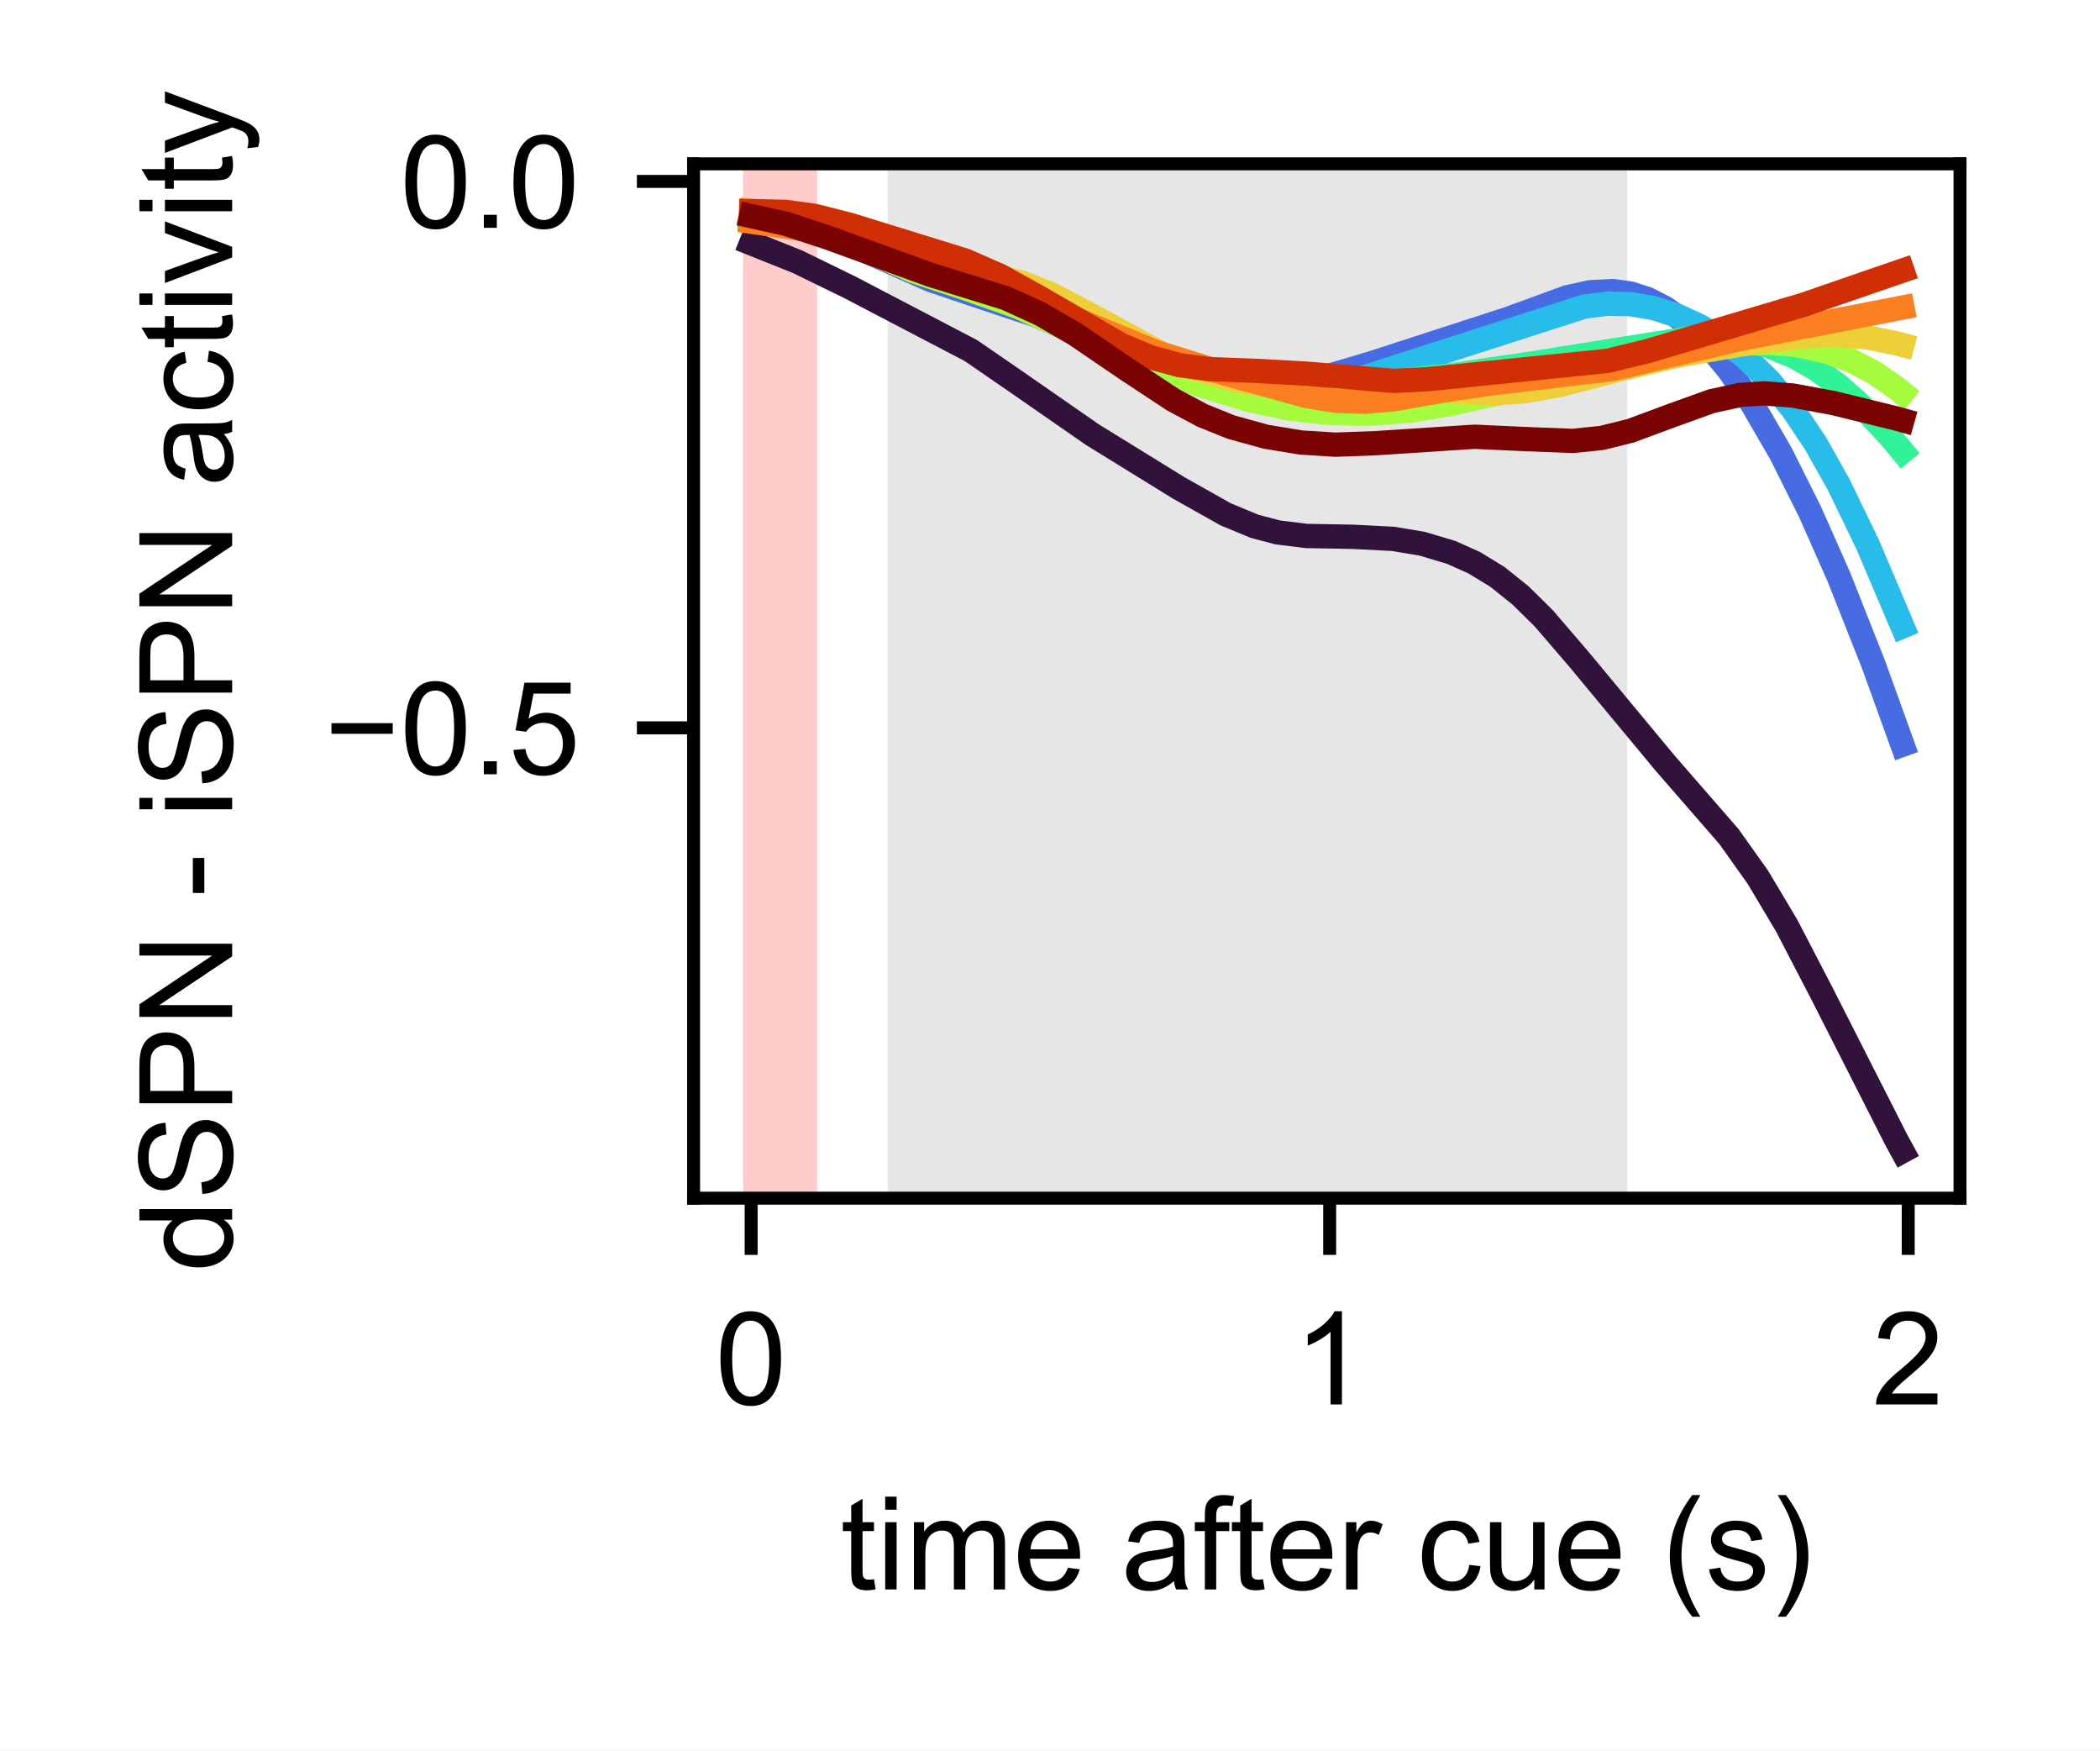
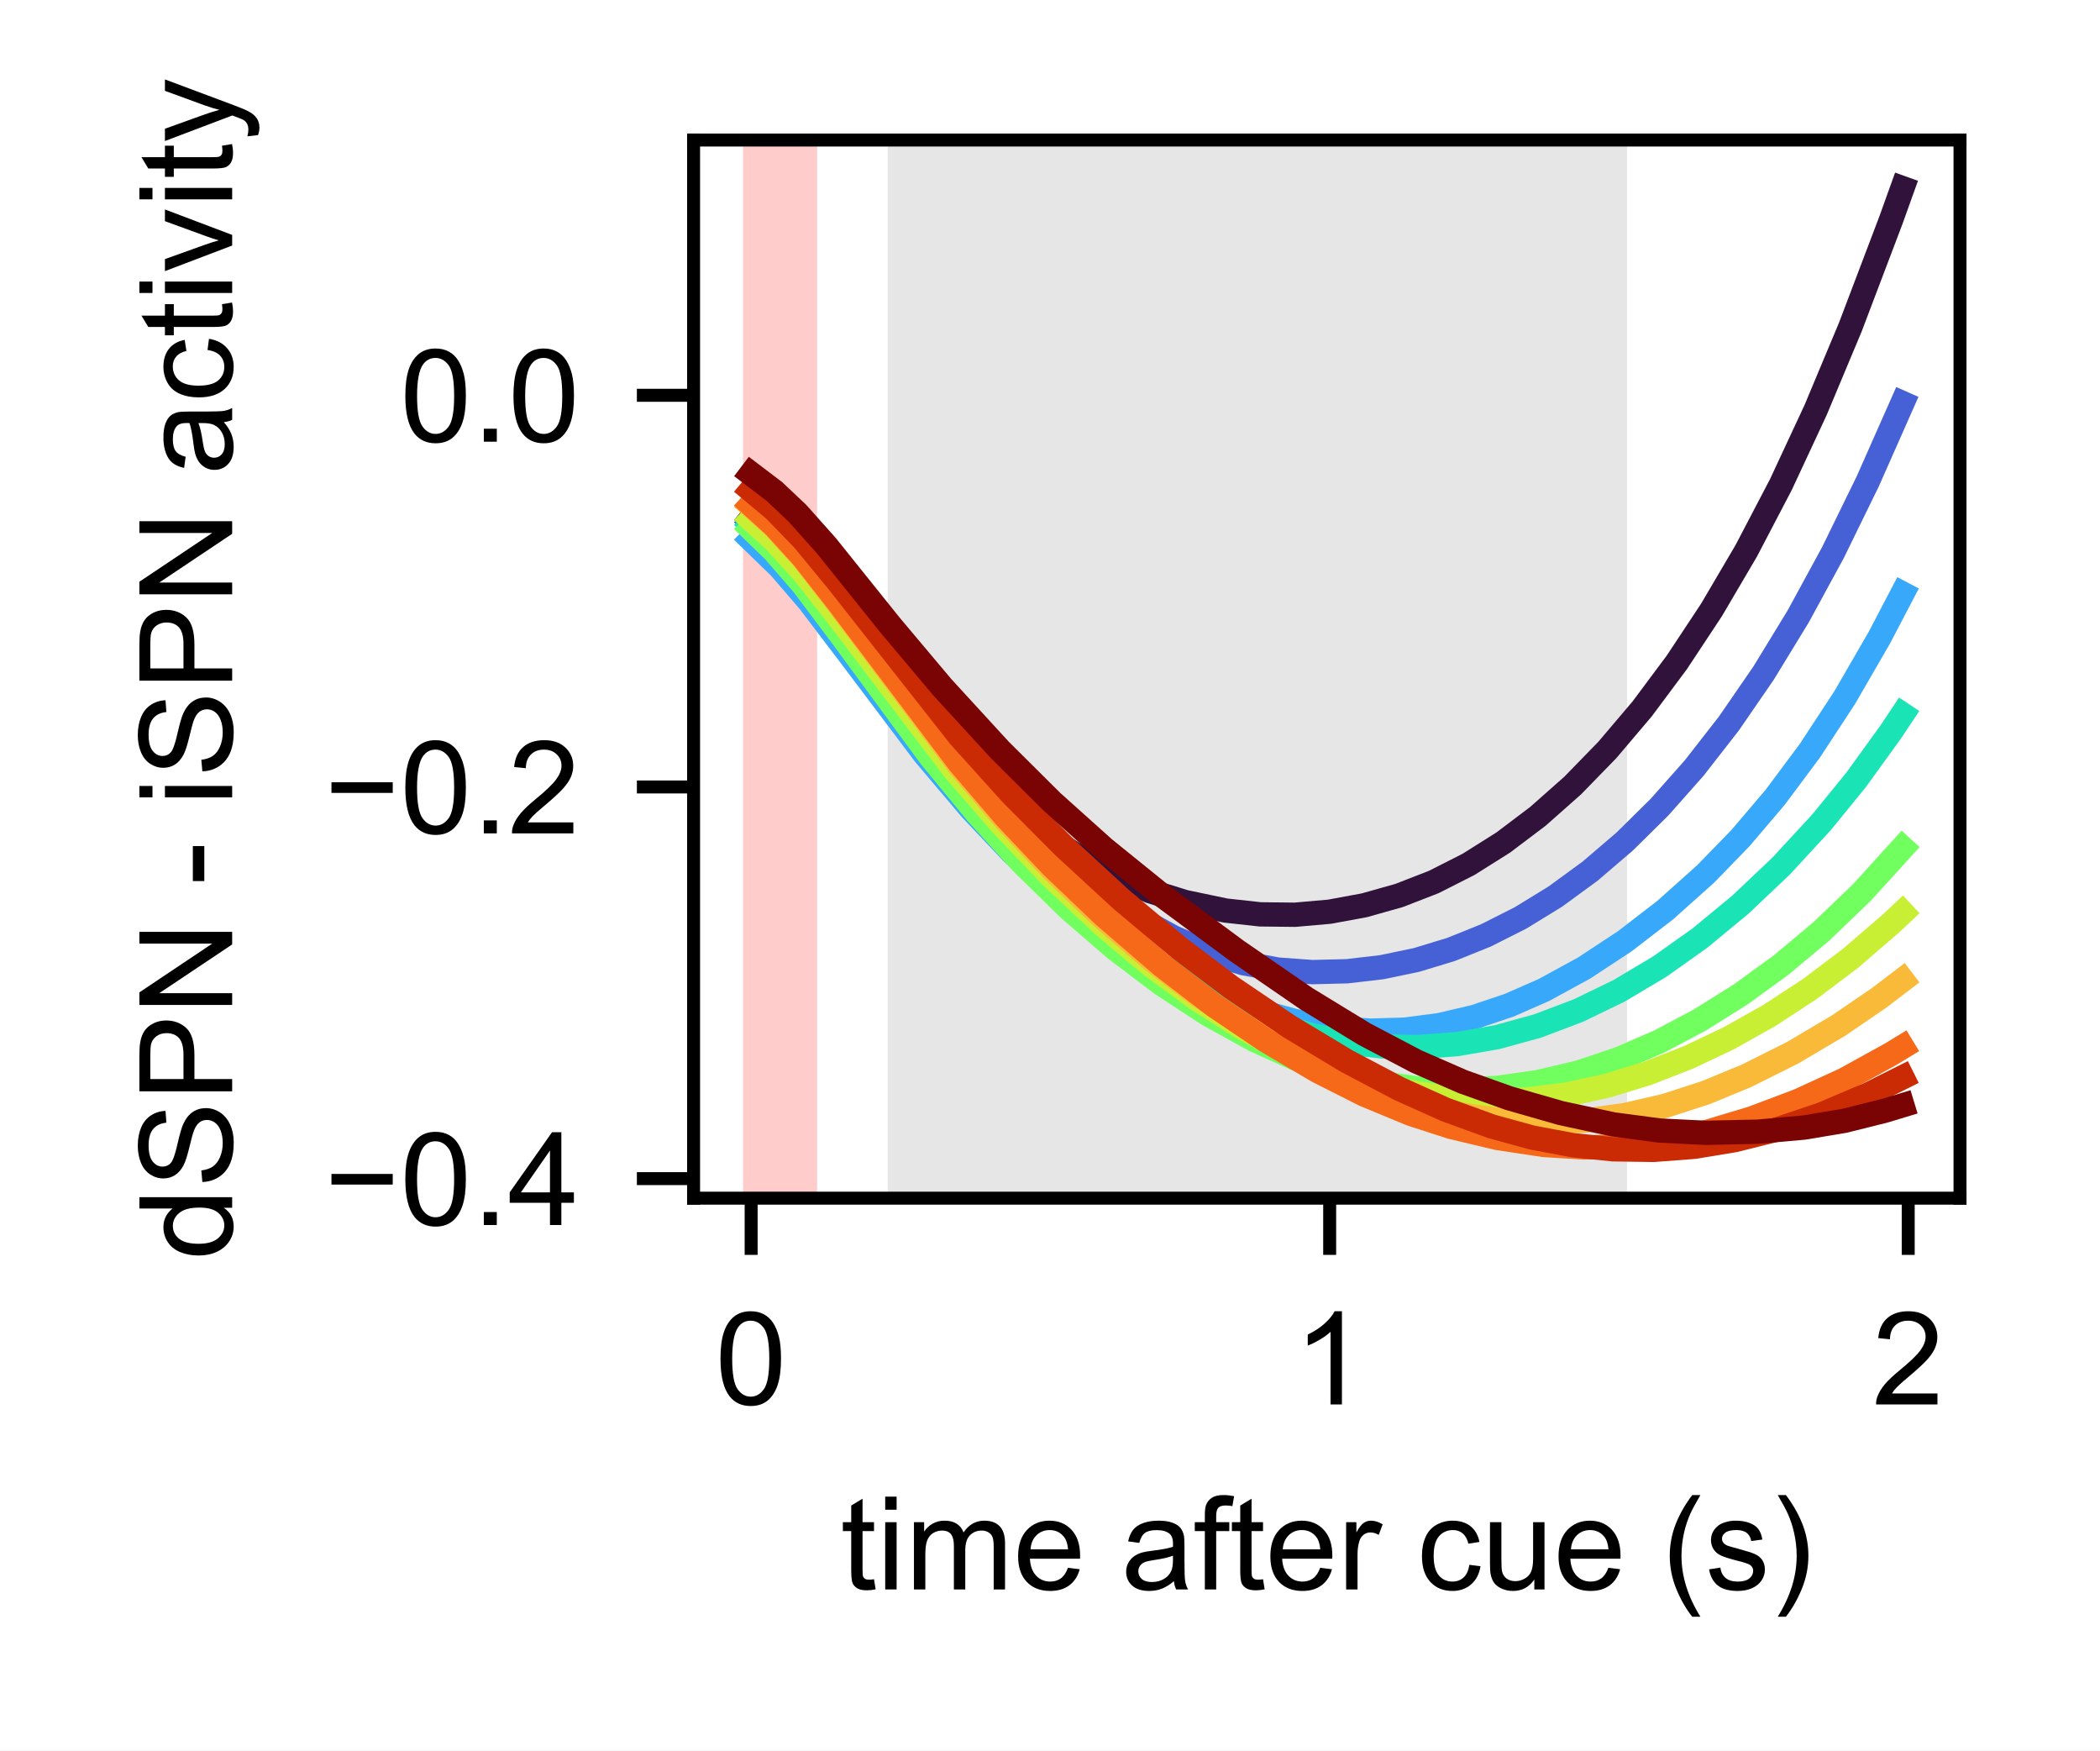
<svg xmlns="http://www.w3.org/2000/svg" xmlns:xlink="http://www.w3.org/1999/xlink" width="129.6pt" height="108pt" viewBox="0 0 129.6 108" version="1.1">
  <defs>
    <style type="text/css">*{stroke-linejoin: round; stroke-linecap: butt}</style>
  </defs>
  <g id="figure_1">
    <g id="patch_1">
      <path d="M 0 108  L 129.6 108  L 129.6 0  L 0 0  z " style="fill: #ffffff" />
    </g>
    <g id="axes_1">
      <g id="patch_2">
-         <path d="M 42.804 73.926  L 120.96 73.926  L 120.96 10.109  L 42.804 10.109  z " style="fill: #ffffff" />
+         <path d="M 42.804 73.926  L 120.96 73.926  L 120.96 8.64  L 42.804 8.64  z " style="fill: #ffffff" />
      </g>
      <g id="patch_3">
-         <path d="M 46.356 73.926  L 49.927 73.926  L 49.927 10.109  L 46.356 10.109  z " clip-path="url(#pf63a417b0a)" style="fill: #ff0000; opacity: 0.2; stroke: #ff0000; stroke-linejoin: miter" />
+         <path d="M 46.356 73.926  L 49.927 73.926  L 49.927 8.64  L 46.356 8.64  z " clip-path="url(#pde0b9259f9)" style="fill: #ff0000; opacity: 0.2; stroke: #ff0000; stroke-linejoin: miter" />
      </g>
      <g id="patch_4">
-         <path d="M 55.282 73.926  L 99.912 73.926  L 99.912 10.109  L 55.282 10.109  z " clip-path="url(#pf63a417b0a)" style="fill: #808080; opacity: 0.2; stroke: #808080; stroke-linejoin: miter" />
+         <path d="M 55.282 73.926  L 99.912 73.926  L 99.912 8.64  L 55.282 8.64  z " clip-path="url(#pde0b9259f9)" style="fill: #808080; opacity: 0.2; stroke: #808080; stroke-linejoin: miter" />
      </g>
      <g id="matplotlib.axis_1">
        <g id="xtick_1">
          <g id="line2d_1">
            <defs>
-               <path id="mbc9d93ae0b" d="M 0 0  L 0 3.5  " style="stroke: #000000; stroke-width: 0.8" />
-             </defs>
-             <g>
-               <use xlink:href="#mbc9d93ae0b" x="46.356" y="73.926" style="stroke: #000000; stroke-width: 0.8" />
+               <path id="mf4bd11391b" d="M 0 0  L 0 3.5  " style="stroke: #000000; stroke-width: 0.8" />
+             </defs>
+             <g>
+               <use xlink:href="#mf4bd11391b" x="46.356" y="73.926" style="stroke: #000000; stroke-width: 0.8" />
            </g>
          </g>
          <g id="text_1">
            <g transform="translate(44.13193 86.6525) scale(0.08 -0.08)">
              <defs>
                <path id="ArialMT-30" d="M 266 2259  Q 266 3072 433 3567  Q 600 4063 929 4331  Q 1259 4600 1759 4600  Q 2128 4600 2406 4451  Q 2684 4303 2865 4023  Q 3047 3744 3150 3342  Q 3253 2941 3253 2259  Q 3253 1453 3087 958  Q 2922 463 2592 192  Q 2263 -78 1759 -78  Q 1097 -78 719 397  Q 266 969 266 2259  z M 844 2259  Q 844 1131 1108 757  Q 1372 384 1759 384  Q 2147 384 2411 759  Q 2675 1134 2675 2259  Q 2675 3391 2411 3762  Q 2147 4134 1753 4134  Q 1366 4134 1134 3806  Q 844 3388 844 2259  z " transform="scale(0.015625)" />
              </defs>
              <use xlink:href="#ArialMT-30" />
            </g>
          </g>
        </g>
        <g id="xtick_2">
          <g id="line2d_2">
            <g>
-               <use xlink:href="#mbc9d93ae0b" x="82.06" y="73.926" style="stroke: #000000; stroke-width: 0.8" />
+               <use xlink:href="#mf4bd11391b" x="82.06" y="73.926" style="stroke: #000000; stroke-width: 0.8" />
            </g>
          </g>
          <g id="text_2">
            <g transform="translate(79.83602 86.6525) scale(0.08 -0.08)">
              <defs>
                <path id="ArialMT-31" d="M 2384 0  L 1822 0  L 1822 3584  Q 1619 3391 1289 3197  Q 959 3003 697 2906  L 697 3450  Q 1169 3672 1522 3987  Q 1875 4303 2022 4600  L 2384 4600  L 2384 0  z " transform="scale(0.015625)" />
              </defs>
              <use xlink:href="#ArialMT-31" />
            </g>
          </g>
        </g>
        <g id="xtick_3">
          <g id="line2d_3">
            <g>
-               <use xlink:href="#mbc9d93ae0b" x="117.764" y="73.926" style="stroke: #000000; stroke-width: 0.8" />
+               <use xlink:href="#mf4bd11391b" x="117.764" y="73.926" style="stroke: #000000; stroke-width: 0.8" />
            </g>
          </g>
          <g id="text_3">
            <g transform="translate(115.5401 86.6525) scale(0.08 -0.08)">
              <defs>
                <path id="ArialMT-32" d="M 3222 541  L 3222 0  L 194 0  Q 188 203 259 391  Q 375 700 629 1000  Q 884 1300 1366 1694  Q 2113 2306 2375 2664  Q 2638 3022 2638 3341  Q 2638 3675 2398 3904  Q 2159 4134 1775 4134  Q 1369 4134 1125 3890  Q 881 3647 878 3216  L 300 3275  Q 359 3922 746 4261  Q 1134 4600 1788 4600  Q 2447 4600 2831 4234  Q 3216 3869 3216 3328  Q 3216 3053 3103 2787  Q 2991 2522 2730 2228  Q 2469 1934 1863 1422  Q 1356 997 1212 845  Q 1069 694 975 541  L 3222 541  z " transform="scale(0.015625)" />
              </defs>
              <use xlink:href="#ArialMT-32" />
            </g>
          </g>
        </g>
        <g id="text_4">
          <g transform="translate(51.87625 98.06625) scale(0.08 -0.08)">
            <defs>
              <path id="ArialMT-74" d="M 1650 503  L 1731 6  Q 1494 -44 1306 -44  Q 1000 -44 831 53  Q 663 150 594 308  Q 525 466 525 972  L 525 2881  L 113 2881  L 113 3319  L 525 3319  L 525 4141  L 1084 4478  L 1084 3319  L 1650 3319  L 1650 2881  L 1084 2881  L 1084 941  Q 1084 700 1114 631  Q 1144 563 1211 522  Q 1278 481 1403 481  Q 1497 481 1650 503  z " transform="scale(0.015625)" />
              <path id="ArialMT-69" d="M 425 3934  L 425 4581  L 988 4581  L 988 3934  L 425 3934  z M 425 0  L 425 3319  L 988 3319  L 988 0  L 425 0  z " transform="scale(0.015625)" />
              <path id="ArialMT-6d" d="M 422 0  L 422 3319  L 925 3319  L 925 2853  Q 1081 3097 1340 3245  Q 1600 3394 1931 3394  Q 2300 3394 2536 3241  Q 2772 3088 2869 2813  Q 3263 3394 3894 3394  Q 4388 3394 4653 3120  Q 4919 2847 4919 2278  L 4919 0  L 4359 0  L 4359 2091  Q 4359 2428 4304 2576  Q 4250 2725 4106 2815  Q 3963 2906 3769 2906  Q 3419 2906 3187 2673  Q 2956 2441 2956 1928  L 2956 0  L 2394 0  L 2394 2156  Q 2394 2531 2256 2718  Q 2119 2906 1806 2906  Q 1569 2906 1367 2781  Q 1166 2656 1075 2415  Q 984 2175 984 1722  L 984 0  L 422 0  z " transform="scale(0.015625)" />
              <path id="ArialMT-65" d="M 2694 1069  L 3275 997  Q 3138 488 2766 206  Q 2394 -75 1816 -75  Q 1088 -75 661 373  Q 234 822 234 1631  Q 234 2469 665 2931  Q 1097 3394 1784 3394  Q 2450 3394 2872 2941  Q 3294 2488 3294 1666  Q 3294 1616 3291 1516  L 816 1516  Q 847 969 1125 678  Q 1403 388 1819 388  Q 2128 388 2347 550  Q 2566 713 2694 1069  z M 847 1978  L 2700 1978  Q 2663 2397 2488 2606  Q 2219 2931 1791 2931  Q 1403 2931 1139 2672  Q 875 2413 847 1978  z " transform="scale(0.015625)" />
              <path id="ArialMT-20" transform="scale(0.015625)" />
              <path id="ArialMT-61" d="M 2588 409  Q 2275 144 1986 34  Q 1697 -75 1366 -75  Q 819 -75 525 192  Q 231 459 231 875  Q 231 1119 342 1320  Q 453 1522 633 1644  Q 813 1766 1038 1828  Q 1203 1872 1538 1913  Q 2219 1994 2541 2106  Q 2544 2222 2544 2253  Q 2544 2597 2384 2738  Q 2169 2928 1744 2928  Q 1347 2928 1158 2789  Q 969 2650 878 2297  L 328 2372  Q 403 2725 575 2942  Q 747 3159 1072 3276  Q 1397 3394 1825 3394  Q 2250 3394 2515 3294  Q 2781 3194 2906 3042  Q 3031 2891 3081 2659  Q 3109 2516 3109 2141  L 3109 1391  Q 3109 606 3145 398  Q 3181 191 3288 0  L 2700 0  Q 2613 175 2588 409  z M 2541 1666  Q 2234 1541 1622 1453  Q 1275 1403 1131 1340  Q 988 1278 909 1158  Q 831 1038 831 891  Q 831 666 1001 516  Q 1172 366 1500 366  Q 1825 366 2078 508  Q 2331 650 2450 897  Q 2541 1088 2541 1459  L 2541 1666  z " transform="scale(0.015625)" />
              <path id="ArialMT-66" d="M 556 0  L 556 2881  L 59 2881  L 59 3319  L 556 3319  L 556 3672  Q 556 4006 616 4169  Q 697 4388 901 4523  Q 1106 4659 1475 4659  Q 1713 4659 2000 4603  L 1916 4113  Q 1741 4144 1584 4144  Q 1328 4144 1222 4034  Q 1116 3925 1116 3625  L 1116 3319  L 1763 3319  L 1763 2881  L 1116 2881  L 1116 0  L 556 0  z " transform="scale(0.015625)" />
              <path id="ArialMT-72" d="M 416 0  L 416 3319  L 922 3319  L 922 2816  Q 1116 3169 1280 3281  Q 1444 3394 1641 3394  Q 1925 3394 2219 3213  L 2025 2691  Q 1819 2813 1613 2813  Q 1428 2813 1281 2702  Q 1134 2591 1072 2394  Q 978 2094 978 1738  L 978 0  L 416 0  z " transform="scale(0.015625)" />
              <path id="ArialMT-63" d="M 2588 1216  L 3141 1144  Q 3050 572 2676 248  Q 2303 -75 1759 -75  Q 1078 -75 664 370  Q 250 816 250 1647  Q 250 2184 428 2587  Q 606 2991 970 3192  Q 1334 3394 1763 3394  Q 2303 3394 2647 3120  Q 2991 2847 3088 2344  L 2541 2259  Q 2463 2594 2264 2762  Q 2066 2931 1784 2931  Q 1359 2931 1093 2626  Q 828 2322 828 1663  Q 828 994 1084 691  Q 1341 388 1753 388  Q 2084 388 2306 591  Q 2528 794 2588 1216  z " transform="scale(0.015625)" />
              <path id="ArialMT-75" d="M 2597 0  L 2597 488  Q 2209 -75 1544 -75  Q 1250 -75 995 37  Q 741 150 617 320  Q 494 491 444 738  Q 409 903 409 1263  L 409 3319  L 972 3319  L 972 1478  Q 972 1038 1006 884  Q 1059 663 1231 536  Q 1403 409 1656 409  Q 1909 409 2131 539  Q 2353 669 2445 892  Q 2538 1116 2538 1541  L 2538 3319  L 3100 3319  L 3100 0  L 2597 0  z " transform="scale(0.015625)" />
              <path id="ArialMT-28" d="M 1497 -1347  Q 1031 -759 709 28  Q 388 816 388 1659  Q 388 2403 628 3084  Q 909 3875 1497 4659  L 1900 4659  Q 1522 4009 1400 3731  Q 1209 3300 1100 2831  Q 966 2247 966 1656  Q 966 153 1900 -1347  L 1497 -1347  z " transform="scale(0.015625)" />
              <path id="ArialMT-73" d="M 197 991  L 753 1078  Q 800 744 1014 566  Q 1228 388 1613 388  Q 2000 388 2187 545  Q 2375 703 2375 916  Q 2375 1106 2209 1216  Q 2094 1291 1634 1406  Q 1016 1563 777 1677  Q 538 1791 414 1992  Q 291 2194 291 2438  Q 291 2659 392 2848  Q 494 3038 669 3163  Q 800 3259 1026 3326  Q 1253 3394 1513 3394  Q 1903 3394 2198 3281  Q 2494 3169 2634 2976  Q 2775 2784 2828 2463  L 2278 2388  Q 2241 2644 2061 2787  Q 1881 2931 1553 2931  Q 1166 2931 1000 2803  Q 834 2675 834 2503  Q 834 2394 903 2306  Q 972 2216 1119 2156  Q 1203 2125 1616 2013  Q 2213 1853 2448 1751  Q 2684 1650 2818 1456  Q 2953 1263 2953 975  Q 2953 694 2789 445  Q 2625 197 2315 61  Q 2006 -75 1616 -75  Q 969 -75 630 194  Q 291 463 197 991  z " transform="scale(0.015625)" />
              <path id="ArialMT-29" d="M 791 -1347  L 388 -1347  Q 1322 153 1322 1656  Q 1322 2244 1188 2822  Q 1081 3291 891 3722  Q 769 4003 388 4659  L 791 4659  Q 1378 3875 1659 3084  Q 1900 2403 1900 1659  Q 1900 816 1576 28  Q 1253 -759 791 -1347  z " transform="scale(0.015625)" />
            </defs>
            <use xlink:href="#ArialMT-74" />
            <use xlink:href="#ArialMT-69" transform="translate(27.7832 0)" />
            <use xlink:href="#ArialMT-6d" transform="translate(50 0)" />
            <use xlink:href="#ArialMT-65" transform="translate(133.3008 0)" />
            <use xlink:href="#ArialMT-20" transform="translate(188.916 0)" />
            <use xlink:href="#ArialMT-61" transform="translate(216.6992 0)" />
            <use xlink:href="#ArialMT-66" transform="translate(272.3145 0)" />
            <use xlink:href="#ArialMT-74" transform="translate(300.0977 0)" />
            <use xlink:href="#ArialMT-65" transform="translate(327.8809 0)" />
            <use xlink:href="#ArialMT-72" transform="translate(383.4961 0)" />
            <use xlink:href="#ArialMT-20" transform="translate(416.7969 0)" />
            <use xlink:href="#ArialMT-63" transform="translate(444.5801 0)" />
            <use xlink:href="#ArialMT-75" transform="translate(494.5801 0)" />
            <use xlink:href="#ArialMT-65" transform="translate(550.1953 0)" />
            <use xlink:href="#ArialMT-20" transform="translate(605.8105 0)" />
            <use xlink:href="#ArialMT-28" transform="translate(633.5938 0)" />
            <use xlink:href="#ArialMT-73" transform="translate(666.8945 0)" />
            <use xlink:href="#ArialMT-29" transform="translate(716.8945 0)" />
          </g>
        </g>
      </g>
      <g id="matplotlib.axis_2">
        <g id="ytick_1">
          <g id="line2d_4">
            <defs>
-               <path id="m8809767bbf" d="M 0 0  L -3.5 0  " style="stroke: #000000; stroke-width: 0.8" />
-             </defs>
-             <g>
-               <use xlink:href="#m8809767bbf" x="42.804" y="44.908" style="stroke: #000000; stroke-width: 0.8" />
+               <path id="mda41f2dc12" d="M 0 0  L -3.5 0  " style="stroke: #000000; stroke-width: 0.8" />
+             </defs>
+             <g>
+               <use xlink:href="#mda41f2dc12" x="42.804" y="72.72" style="stroke: #000000; stroke-width: 0.8" />
            </g>
          </g>
          <g id="text_5">
-             <g transform="translate(20.01125 47.77092) scale(0.08 -0.08)">
+             <g transform="translate(20.01125 75.58298) scale(0.08 -0.08)">
              <defs>
                <path id="ArialMT-2212" d="M 3381 1997  L 356 1997  L 356 2522  L 3381 2522  L 3381 1997  z " transform="scale(0.015625)" />
                <path id="ArialMT-2e" d="M 581 0  L 581 641  L 1222 641  L 1222 0  L 581 0  z " transform="scale(0.015625)" />
-                 <path id="ArialMT-35" d="M 266 1200  L 856 1250  Q 922 819 1161 601  Q 1400 384 1738 384  Q 2144 384 2425 690  Q 2706 997 2706 1503  Q 2706 1984 2436 2262  Q 2166 2541 1728 2541  Q 1456 2541 1237 2417  Q 1019 2294 894 2097  L 366 2166  L 809 4519  L 3088 4519  L 3088 3981  L 1259 3981  L 1013 2750  Q 1425 3038 1878 3038  Q 2478 3038 2890 2622  Q 3303 2206 3303 1553  Q 3303 931 2941 478  Q 2500 -78 1738 -78  Q 1113 -78 717 272  Q 322 622 266 1200  z " transform="scale(0.015625)" />
+                 <path id="ArialMT-34" d="M 2069 0  L 2069 1097  L 81 1097  L 81 1613  L 2172 4581  L 2631 4581  L 2631 1613  L 3250 1613  L 3250 1097  L 2631 1097  L 2631 0  L 2069 0  z M 2069 1613  L 2069 3678  L 634 1613  L 2069 1613  z " transform="scale(0.015625)" />
              </defs>
              <use xlink:href="#ArialMT-2212" />
              <use xlink:href="#ArialMT-30" transform="translate(58.39844 0)" />
              <use xlink:href="#ArialMT-2e" transform="translate(114.0137 0)" />
-               <use xlink:href="#ArialMT-35" transform="translate(141.7969 0)" />
+               <use xlink:href="#ArialMT-34" transform="translate(141.7969 0)" />
            </g>
          </g>
        </g>
        <g id="ytick_2">
          <g id="line2d_5">
            <g>
-               <use xlink:href="#m8809767bbf" x="42.804" y="11.192" style="stroke: #000000; stroke-width: 0.8" />
+               <use xlink:href="#mda41f2dc12" x="42.804" y="48.555" style="stroke: #000000; stroke-width: 0.8" />
            </g>
          </g>
          <g id="text_6">
-             <g transform="translate(24.68375 14.05484) scale(0.08 -0.08)">
+             <g transform="translate(20.01125 51.41772) scale(0.08 -0.08)">
+               <use xlink:href="#ArialMT-2212" />
+               <use xlink:href="#ArialMT-30" transform="translate(58.39844 0)" />
+               <use xlink:href="#ArialMT-2e" transform="translate(114.0137 0)" />
+               <use xlink:href="#ArialMT-32" transform="translate(141.7969 0)" />
+             </g>
+           </g>
+         </g>
+         <g id="ytick_3">
+           <g id="line2d_6">
+             <g>
+               <use xlink:href="#mda41f2dc12" x="42.804" y="24.389" style="stroke: #000000; stroke-width: 0.8" />
+             </g>
+           </g>
+           <g id="text_7">
+             <g transform="translate(24.68375 27.25247) scale(0.08 -0.08)">
              <use xlink:href="#ArialMT-30" />
              <use xlink:href="#ArialMT-2e" transform="translate(55.61523 0)" />
              <use xlink:href="#ArialMT-30" transform="translate(83.39844 0)" />
            </g>
          </g>
        </g>
-         <g id="text_7">
-           <g transform="translate(14.3275 78.47055) rotate(-90) scale(0.08 -0.08)">
+         <g id="text_8">
+           <g transform="translate(14.3275 77.73625) rotate(-90) scale(0.08 -0.08)">
            <defs>
              <path id="ArialMT-64" d="M 2575 0  L 2575 419  Q 2259 -75 1647 -75  Q 1250 -75 917 144  Q 584 363 401 755  Q 219 1147 219 1656  Q 219 2153 384 2558  Q 550 2963 881 3178  Q 1213 3394 1622 3394  Q 1922 3394 2156 3267  Q 2391 3141 2538 2938  L 2538 4581  L 3097 4581  L 3097 0  L 2575 0  z M 797 1656  Q 797 1019 1065 703  Q 1334 388 1700 388  Q 2069 388 2326 689  Q 2584 991 2584 1609  Q 2584 2291 2321 2609  Q 2059 2928 1675 2928  Q 1300 2928 1048 2622  Q 797 2316 797 1656  z " transform="scale(0.015625)" />
              <path id="ArialMT-53" d="M 288 1472  L 859 1522  Q 900 1178 1048 958  Q 1197 738 1509 602  Q 1822 466 2213 466  Q 2559 466 2825 569  Q 3091 672 3220 851  Q 3350 1031 3350 1244  Q 3350 1459 3225 1620  Q 3100 1781 2813 1891  Q 2628 1963 1997 2114  Q 1366 2266 1113 2400  Q 784 2572 623 2826  Q 463 3081 463 3397  Q 463 3744 659 4045  Q 856 4347 1234 4503  Q 1613 4659 2075 4659  Q 2584 4659 2973 4495  Q 3363 4331 3572 4012  Q 3781 3694 3797 3291  L 3216 3247  Q 3169 3681 2898 3903  Q 2628 4125 2100 4125  Q 1550 4125 1298 3923  Q 1047 3722 1047 3438  Q 1047 3191 1225 3031  Q 1400 2872 2139 2705  Q 2878 2538 3153 2413  Q 3553 2228 3743 1945  Q 3934 1663 3934 1294  Q 3934 928 3725 604  Q 3516 281 3123 101  Q 2731 -78 2241 -78  Q 1619 -78 1198 103  Q 778 284 539 648  Q 300 1013 288 1472  z " transform="scale(0.015625)" />
              <path id="ArialMT-50" d="M 494 0  L 494 4581  L 2222 4581  Q 2678 4581 2919 4538  Q 3256 4481 3484 4323  Q 3713 4166 3852 3881  Q 3991 3597 3991 3256  Q 3991 2672 3619 2267  Q 3247 1863 2275 1863  L 1100 1863  L 1100 0  L 494 0  z M 1100 2403  L 2284 2403  Q 2872 2403 3119 2622  Q 3366 2841 3366 3238  Q 3366 3525 3220 3729  Q 3075 3934 2838 4000  Q 2684 4041 2272 4041  L 1100 4041  L 1100 2403  z " transform="scale(0.015625)" />
              <path id="ArialMT-4e" d="M 488 0  L 488 4581  L 1109 4581  L 3516 984  L 3516 4581  L 4097 4581  L 4097 0  L 3475 0  L 1069 3600  L 1069 0  L 488 0  z " transform="scale(0.015625)" />
              <path id="ArialMT-2d" d="M 203 1375  L 203 1941  L 1931 1941  L 1931 1375  L 203 1375  z " transform="scale(0.015625)" />
              <path id="ArialMT-76" d="M 1344 0  L 81 3319  L 675 3319  L 1388 1331  Q 1503 1009 1600 663  Q 1675 925 1809 1294  L 2547 3319  L 3125 3319  L 1869 0  L 1344 0  z " transform="scale(0.015625)" />
              <path id="ArialMT-79" d="M 397 -1278  L 334 -750  Q 519 -800 656 -800  Q 844 -800 956 -737  Q 1069 -675 1141 -563  Q 1194 -478 1313 -144  Q 1328 -97 1363 -6  L 103 3319  L 709 3319  L 1400 1397  Q 1534 1031 1641 628  Q 1738 1016 1872 1384  L 2581 3319  L 3144 3319  L 1881 -56  Q 1678 -603 1566 -809  Q 1416 -1088 1222 -1217  Q 1028 -1347 759 -1347  Q 597 -1347 397 -1278  z " transform="scale(0.015625)" />
            </defs>
            <use xlink:href="#ArialMT-64" />
            <use xlink:href="#ArialMT-53" transform="translate(55.61523 0)" />
            <use xlink:href="#ArialMT-50" transform="translate(122.3145 0)" />
            <use xlink:href="#ArialMT-4e" transform="translate(189.0137 0)" />
            <use xlink:href="#ArialMT-20" transform="translate(261.2305 0)" />
            <use xlink:href="#ArialMT-2d" transform="translate(289.0137 0)" />
            <use xlink:href="#ArialMT-20" transform="translate(322.3145 0)" />
            <use xlink:href="#ArialMT-69" transform="translate(350.0977 0)" />
            <use xlink:href="#ArialMT-53" transform="translate(372.3145 0)" />
            <use xlink:href="#ArialMT-50" transform="translate(439.0137 0)" />
            <use xlink:href="#ArialMT-4e" transform="translate(505.7129 0)" />
            <use xlink:href="#ArialMT-20" transform="translate(577.9297 0)" />
            <use xlink:href="#ArialMT-61" transform="translate(605.7129 0)" />
            <use xlink:href="#ArialMT-63" transform="translate(661.3281 0)" />
            <use xlink:href="#ArialMT-74" transform="translate(711.3281 0)" />
            <use xlink:href="#ArialMT-69" transform="translate(739.1113 0)" />
            <use xlink:href="#ArialMT-76" transform="translate(761.3281 0)" />
            <use xlink:href="#ArialMT-69" transform="translate(811.3281 0)" />
            <use xlink:href="#ArialMT-74" transform="translate(833.5449 0)" />
            <use xlink:href="#ArialMT-79" transform="translate(861.3281 0)" />
          </g>
        </g>
      </g>
-       <g id="line2d_6">
-         <path d="M 46.356 15.005  L 49.213 16.148  L 52.426 17.716  L 59.924 21.633  L 62.78 23.599  L 67.422 26.821  L 72.777 30.123  L 75.634 31.73  L 77.419 32.471  L 78.847 32.849  L 80.632 33.069  L 83.489 33.119  L 85.988 33.249  L 87.773 33.548  L 89.558 34.081  L 90.986 34.721  L 92.415 35.596  L 93.843 36.741  L 95.271 38.15  L 97.413 40.642  L 102.769 47.095  L 106.696 51.609  L 108.481 54.118  L 110.267 57.114  L 112.409 61.239  L 117.05 70.373  L 117.407 71.025  L 117.407 71.025  " clip-path="url(#pf63a417b0a)" style="fill: none; stroke: #30123b; stroke-width: 1.5; stroke-linecap: square" />
-       </g>
      <g id="line2d_7">
-         <path d="M 46.356 13.23  L 48.856 13.745  L 50.998 14.441  L 53.497 15.53  L 57.425 17.27  L 60.281 18.235  L 63.851 19.422  L 66.351 20.497  L 72.063 23.088  L 73.848 23.629  L 75.634 23.942  L 77.419 24.007  L 79.204 23.836  L 81.346 23.385  L 84.56 22.438  L 93.129 19.656  L 96.699 18.348  L 98.127 18.031  L 99.555 17.961  L 100.627 18.111  L 101.698 18.457  L 102.769 19.009  L 103.84 19.772  L 105.268 21.117  L 106.696 22.834  L 108.124 24.912  L 109.91 27.99  L 111.695 31.56  L 113.48 35.586  L 115.622 40.998  L 117.407 45.95  L 117.407 45.95  " clip-path="url(#pf63a417b0a)" style="fill: none; stroke: #466be3; stroke-width: 1.5; stroke-linecap: square" />
+         <path d="M 46.356 31.982  L 47.784 33.151  L 49.57 34.963  L 51.712 37.532  L 57.782 45.114  L 60.281 47.802  L 62.423 49.818  L 64.565 51.542  L 66.708 52.965  L 68.85 54.105  L 70.992 54.991  L 73.134 55.655  L 75.634 56.179  L 77.776 56.415  L 79.918 56.439  L 82.06 56.25  L 84.203 55.854  L 86.345 55.25  L 88.487 54.417  L 90.629 53.331  L 92.772 51.982  L 94.914 50.364  L 97.056 48.468  L 99.198 46.268  L 101.341 43.742  L 103.483 40.869  L 105.625 37.63  L 107.767 33.987  L 109.91 29.89  L 112.052 25.292  L 114.194 20.176  L 116.693 13.594  L 117.407 11.608  L 117.407 11.608  " clip-path="url(#pde0b9259f9)" style="fill: none; stroke: #30123b; stroke-width: 1.5; stroke-linecap: square" />
      </g>
      <g id="line2d_8">
-         <path d="M 46.356 13.438  L 48.856 13.849  L 50.641 14.338  L 53.14 15.283  L 56.353 16.461  L 59.567 17.307  L 62.066 18.058  L 64.208 18.979  L 66.708 20.338  L 70.278 22.301  L 72.42 23.21  L 74.205 23.753  L 76.348 24.154  L 78.49 24.293  L 80.275 24.194  L 82.06 23.884  L 84.203 23.278  L 97.77 18.917  L 99.198 18.739  L 100.627 18.766  L 102.055 19.01  L 103.483 19.465  L 104.911 20.123  L 106.339 20.989  L 107.767 22.094  L 109.196 23.489  L 110.624 25.235  L 112.052 27.373  L 113.48 29.912  L 115.265 33.605  L 117.407 38.647  L 117.407 38.647  " clip-path="url(#pf63a417b0a)" style="fill: none; stroke: #28bceb; stroke-width: 1.5; stroke-linecap: square" />
+         <path d="M 46.356 32.18  L 47.784 33.485  L 49.57 35.438  L 51.712 38.136  L 57.068 45.061  L 59.567 47.872  L 62.066 50.36  L 64.922 52.861  L 67.779 55.036  L 70.278 56.666  L 72.42 57.835  L 74.563 58.761  L 76.705 59.422  L 78.847 59.82  L 80.989 59.978  L 83.132 59.925  L 85.274 59.675  L 87.416 59.228  L 89.558 58.577  L 91.7 57.714  L 93.843 56.632  L 95.985 55.318  L 98.127 53.753  L 100.269 51.919  L 102.412 49.804  L 104.554 47.388  L 106.696 44.641  L 108.838 41.53  L 110.981 38.021  L 113.123 34.085  L 115.265 29.704  L 117.407 24.868  L 117.407 24.868  " clip-path="url(#pde0b9259f9)" style="fill: none; stroke: #4661d6; stroke-width: 1.5; stroke-linecap: square" />
      </g>
      <g id="line2d_9">
-         <path d="M 46.356 13.585  L 48.856 13.938  L 50.998 14.49  L 54.568 15.745  L 58.853 17.141  L 61.709 18.163  L 64.565 19.459  L 70.635 22.362  L 73.134 23.238  L 75.277 23.737  L 77.419 23.986  L 79.918 24.01  L 83.489 23.78  L 89.558 23.155  L 94.557 22.419  L 104.197 20.882  L 105.982 20.84  L 107.767 21.026  L 109.196 21.381  L 110.624 21.95  L 112.052 22.751  L 113.48 23.794  L 114.908 25.074  L 116.693 26.993  L 117.407 27.857  L 117.407 27.857  " clip-path="url(#pf63a417b0a)" style="fill: none; stroke: #32f298; stroke-width: 1.5; stroke-linecap: square" />
+         <path d="M 46.356 33.283  L 48.142 35.017  L 49.927 37.094  L 52.426 40.383  L 57.068 46.543  L 59.924 49.919  L 62.423 52.558  L 64.922 54.906  L 67.422 56.955  L 69.921 58.712  L 72.42 60.184  L 74.92 61.381  L 77.419 62.313  L 79.918 62.996  L 82.417 63.431  L 84.56 63.589  L 86.702 63.529  L 88.844 63.247  L 90.986 62.745  L 93.129 62.025  L 95.271 61.087  L 97.77 59.722  L 100.269 58.077  L 102.769 56.151  L 105.268 53.916  L 107.41 51.711  L 109.553 49.192  L 111.695 46.318  L 113.837 43.052  L 115.979 39.351  L 117.407 36.623  L 117.407 36.623  " clip-path="url(#pde0b9259f9)" style="fill: none; stroke: #37a8fa; stroke-width: 1.5; stroke-linecap: square" />
      </g>
      <g id="line2d_10">
-         <path d="M 46.356 13.259  L 48.499 13.592  L 50.284 14.109  L 52.426 15.005  L 56.353 16.721  L 59.567 17.785  L 62.78 18.918  L 65.637 20.201  L 70.635 22.495  L 73.848 23.695  L 77.062 24.67  L 79.561 25.204  L 82.06 25.488  L 84.56 25.525  L 87.059 25.33  L 89.558 24.915  L 96.342 23.413  L 107.053 21.209  L 109.196 21.141  L 110.981 21.305  L 112.766 21.706  L 114.194 22.228  L 115.622 22.964  L 117.05 23.953  L 117.407 24.244  L 117.407 24.244  " clip-path="url(#pf63a417b0a)" style="fill: none; stroke: #a4fc3c; stroke-width: 1.5; stroke-linecap: square" />
+         <path d="M 46.356 32.358  L 47.784 33.696  L 49.57 35.707  L 51.712 38.491  L 57.425 46.14  L 60.281 49.489  L 63.137 52.485  L 65.994 55.173  L 68.85 57.56  L 71.349 59.386  L 73.848 60.946  L 76.348 62.23  L 78.847 63.236  L 80.989 63.879  L 83.132 64.32  L 85.274 64.56  L 87.416 64.605  L 89.915 64.421  L 92.415 63.986  L 94.914 63.296  L 97.413 62.348  L 99.912 61.137  L 102.412 59.65  L 104.911 57.877  L 107.41 55.813  L 109.91 53.445  L 112.409 50.741  L 114.551 48.112  L 116.693 45.148  L 117.407 44.077  L 117.407 44.077  " clip-path="url(#pde0b9259f9)" style="fill: none; stroke: #1ae4b6; stroke-width: 1.5; stroke-linecap: square" />
      </g>
      <g id="line2d_11">
-         <path d="M 46.356 13.009  L 48.856 13.428  L 50.998 14.025  L 57.425 16.106  L 63.137 17.461  L 64.922 18.187  L 67.065 19.304  L 72.063 22.024  L 74.205 22.882  L 76.348 23.477  L 78.49 23.802  L 80.632 23.888  L 86.702 23.961  L 92.058 24.291  L 94.2 24.128  L 96.342 23.738  L 99.912 22.803  L 103.483 21.943  L 107.41 21.258  L 111.338 20.744  L 113.48 20.673  L 115.265 20.826  L 117.05 21.185  L 117.407 21.28  L 117.407 21.28  " clip-path="url(#pf63a417b0a)" style="fill: none; stroke: #eecf3a; stroke-width: 1.5; stroke-linecap: square" />
+         <path d="M 46.356 32.623  L 47.784 34.008  L 49.57 36.073  L 52.069 39.403  L 57.425 46.689  L 60.281 50.166  L 63.137 53.3  L 65.994 56.093  L 68.85 58.559  L 71.706 60.72  L 74.563 62.589  L 77.419 64.167  L 79.918 65.297  L 82.417 66.177  L 84.917 66.794  L 87.416 67.146  L 89.915 67.249  L 92.415 67.12  L 94.914 66.763  L 97.413 66.174  L 99.912 65.339  L 102.412 64.254  L 104.911 62.928  L 107.41 61.364  L 109.91 59.55  L 112.409 57.461  L 114.908 55.062  L 117.407 52.311  L 117.407 52.311  " clip-path="url(#pde0b9259f9)" style="fill: none; stroke: #71fe5f; stroke-width: 1.5; stroke-linecap: square" />
      </g>
      <g id="line2d_12">
-         <path d="M 46.356 13.682  L 49.57 14.137  L 52.069 14.729  L 58.853 16.697  L 61.709 17.769  L 71.349 21.728  L 75.634 23.056  L 80.632 24.439  L 82.417 24.727  L 84.203 24.792  L 85.988 24.639  L 89.201 24.074  L 92.058 23.651  L 99.555 22.763  L 103.126 21.909  L 107.41 20.909  L 117.407 18.976  L 117.407 18.976  " clip-path="url(#pf63a417b0a)" style="fill: none; stroke: #fb7e21; stroke-width: 1.5; stroke-linecap: square" />
+         <path d="M 46.356 32.04  L 47.784 33.337  L 49.57 35.296  L 51.712 38.021  L 58.853 47.433  L 61.709 50.744  L 64.922 54.11  L 68.136 57.127  L 70.992 59.519  L 73.848 61.625  L 76.705 63.431  L 79.204 64.758  L 81.703 65.844  L 84.203 66.695  L 86.702 67.323  L 89.201 67.73  L 91.7 67.907  L 94.2 67.842  L 96.699 67.531  L 99.198 66.983  L 101.698 66.216  L 104.197 65.241  L 106.696 64.056  L 109.196 62.653  L 111.695 61.018  L 114.194 59.134  L 116.693 56.98  L 117.407 56.311  L 117.407 56.311  " clip-path="url(#pde0b9259f9)" style="fill: none; stroke: #c8ef34; stroke-width: 1.5; stroke-linecap: square" />
      </g>
      <g id="line2d_13">
-         <path d="M 46.356 13.024  L 48.499 13.074  L 50.284 13.322  L 52.426 13.865  L 59.567 16.074  L 61.709 17.012  L 64.208 18.397  L 69.207 21.293  L 70.992 22.04  L 72.777 22.528  L 74.563 22.771  L 77.419 22.878  L 80.632 23.054  L 85.988 23.498  L 88.13 23.394  L 99.198 22.266  L 101.698 21.659  L 111.338 18.791  L 115.622 17.311  L 117.407 16.699  L 117.407 16.699  " clip-path="url(#pf63a417b0a)" style="fill: none; stroke: #d02f05; stroke-width: 1.5; stroke-linecap: square" />
+         <path d="M 46.356 31.215  L 47.784 32.501  L 49.57 34.466  L 51.712 37.224  L 59.21 47.258  L 62.066 50.604  L 64.922 53.639  L 67.779 56.382  L 70.992 59.145  L 73.848 61.32  L 76.705 63.228  L 79.561 64.876  L 82.417 66.277  L 85.274 67.425  L 87.773 68.213  L 90.272 68.788  L 92.772 69.136  L 95.271 69.254  L 97.77 69.143  L 100.269 68.802  L 102.769 68.225  L 105.268 67.415  L 107.767 66.384  L 110.624 64.956  L 113.48 63.268  L 115.979 61.558  L 117.407 60.47  L 117.407 60.47  " clip-path="url(#pde0b9259f9)" style="fill: none; stroke: #faba39; stroke-width: 1.5; stroke-linecap: square" />
      </g>
      <g id="line2d_14">
-         <path d="M 46.356 13.334  L 48.499 13.809  L 50.998 14.628  L 57.425 16.955  L 62.066 18.395  L 64.208 19.37  L 66.351 20.614  L 69.564 22.803  L 72.42 24.686  L 74.205 25.638  L 75.991 26.357  L 78.133 26.947  L 80.275 27.301  L 82.417 27.436  L 84.917 27.343  L 90.986 26.946  L 93.843 27.078  L 97.056 27.204  L 98.841 27.022  L 100.627 26.58  L 103.126 25.653  L 105.625 24.752  L 107.41 24.365  L 108.838 24.272  L 110.624 24.401  L 113.123 24.863  L 117.05 25.824  L 117.407 25.924  L 117.407 25.924  " clip-path="url(#pf63a417b0a)" style="fill: none; stroke: #7a0403; stroke-width: 1.5; stroke-linecap: square" />
+         <path d="M 46.356 31.139  L 47.784 32.428  L 49.57 34.391  L 51.712 37.131  L 59.21 47.077  L 62.066 50.408  L 64.922 53.428  L 68.136 56.492  L 71.706 59.565  L 74.92 62.033  L 78.133 64.205  L 81.346 66.097  L 84.203 67.538  L 87.059 68.721  L 89.558 69.531  L 92.415 70.211  L 95.271 70.642  L 97.77 70.797  L 100.269 70.72  L 102.769 70.401  L 105.268 69.857  L 108.124 69  L 110.981 67.923  L 113.837 66.612  L 116.693 65.038  L 117.407 64.602  L 117.407 64.602  " clip-path="url(#pde0b9259f9)" style="fill: none; stroke: #f56918; stroke-width: 1.5; stroke-linecap: square" />
+       </g>
+       <g id="line2d_15">
+         <path d="M 46.356 30.244  L 47.784 31.436  L 49.57 33.275  L 51.712 35.879  L 59.21 45.415  L 62.423 48.979  L 65.637 52.213  L 69.207 55.502  L 72.777 58.496  L 75.991 60.921  L 79.561 63.333  L 83.132 65.481  L 86.345 67.175  L 89.201 68.458  L 92.058 69.499  L 94.557 70.186  L 97.056 70.655  L 99.555 70.91  L 102.055 70.946  L 104.554 70.756  L 107.053 70.344  L 109.553 69.721  L 112.409 68.761  L 115.265 67.546  L 117.407 66.476  L 117.407 66.476  " clip-path="url(#pde0b9259f9)" style="fill: none; stroke: #ca2a04; stroke-width: 1.5; stroke-linecap: square" />
+       </g>
+       <g id="line2d_16">
+         <path d="M 46.356 29.235  L 47.784 30.319  L 49.213 31.668  L 50.998 33.668  L 54.925 38.563  L 58.139 42.385  L 61.709 46.276  L 64.922 49.471  L 68.136 52.354  L 71.706 55.242  L 76.348 58.677  L 80.632 61.622  L 84.203 63.803  L 87.416 65.492  L 90.272 66.739  L 93.129 67.758  L 96.342 68.679  L 99.555 69.372  L 102.412 69.752  L 105.268 69.893  L 108.481 69.823  L 111.338 69.569  L 113.837 69.151  L 116.336 68.525  L 117.407 68.2  L 117.407 68.2  " clip-path="url(#pde0b9259f9)" style="fill: none; stroke: #7a0403; stroke-width: 1.5; stroke-linecap: square" />
      </g>
      <g id="patch_5">
-         <path d="M 42.804 73.926  L 42.804 10.109  " style="fill: none; stroke: #000000; stroke-width: 0.8; stroke-linejoin: miter; stroke-linecap: square" />
+         <path d="M 42.804 73.926  L 42.804 8.64  " style="fill: none; stroke: #000000; stroke-width: 0.8; stroke-linejoin: miter; stroke-linecap: square" />
      </g>
      <g id="patch_6">
-         <path d="M 120.96 73.926  L 120.96 10.109  " style="fill: none; stroke: #000000; stroke-width: 0.8; stroke-linejoin: miter; stroke-linecap: square" />
+         <path d="M 120.96 73.926  L 120.96 8.64  " style="fill: none; stroke: #000000; stroke-width: 0.8; stroke-linejoin: miter; stroke-linecap: square" />
      </g>
      <g id="patch_7">
        <path d="M 42.804 73.926  L 120.96 73.926  " style="fill: none; stroke: #000000; stroke-width: 0.8; stroke-linejoin: miter; stroke-linecap: square" />
      </g>
      <g id="patch_8">
-         <path d="M 42.804 10.109  L 120.96 10.109  " style="fill: none; stroke: #000000; stroke-width: 0.8; stroke-linejoin: miter; stroke-linecap: square" />
+         <path d="M 42.804 8.64  L 120.96 8.64  " style="fill: none; stroke: #000000; stroke-width: 0.8; stroke-linejoin: miter; stroke-linecap: square" />
      </g>
    </g>
  </g>
  <defs>
-     <clipPath id="pf63a417b0a">
-       <rect x="42.804" y="10.109" width="78.156" height="63.818" />
+     <clipPath id="pde0b9259f9">
+       <rect x="42.804" y="8.64" width="78.156" height="65.286" />
    </clipPath>
  </defs>
</svg>
